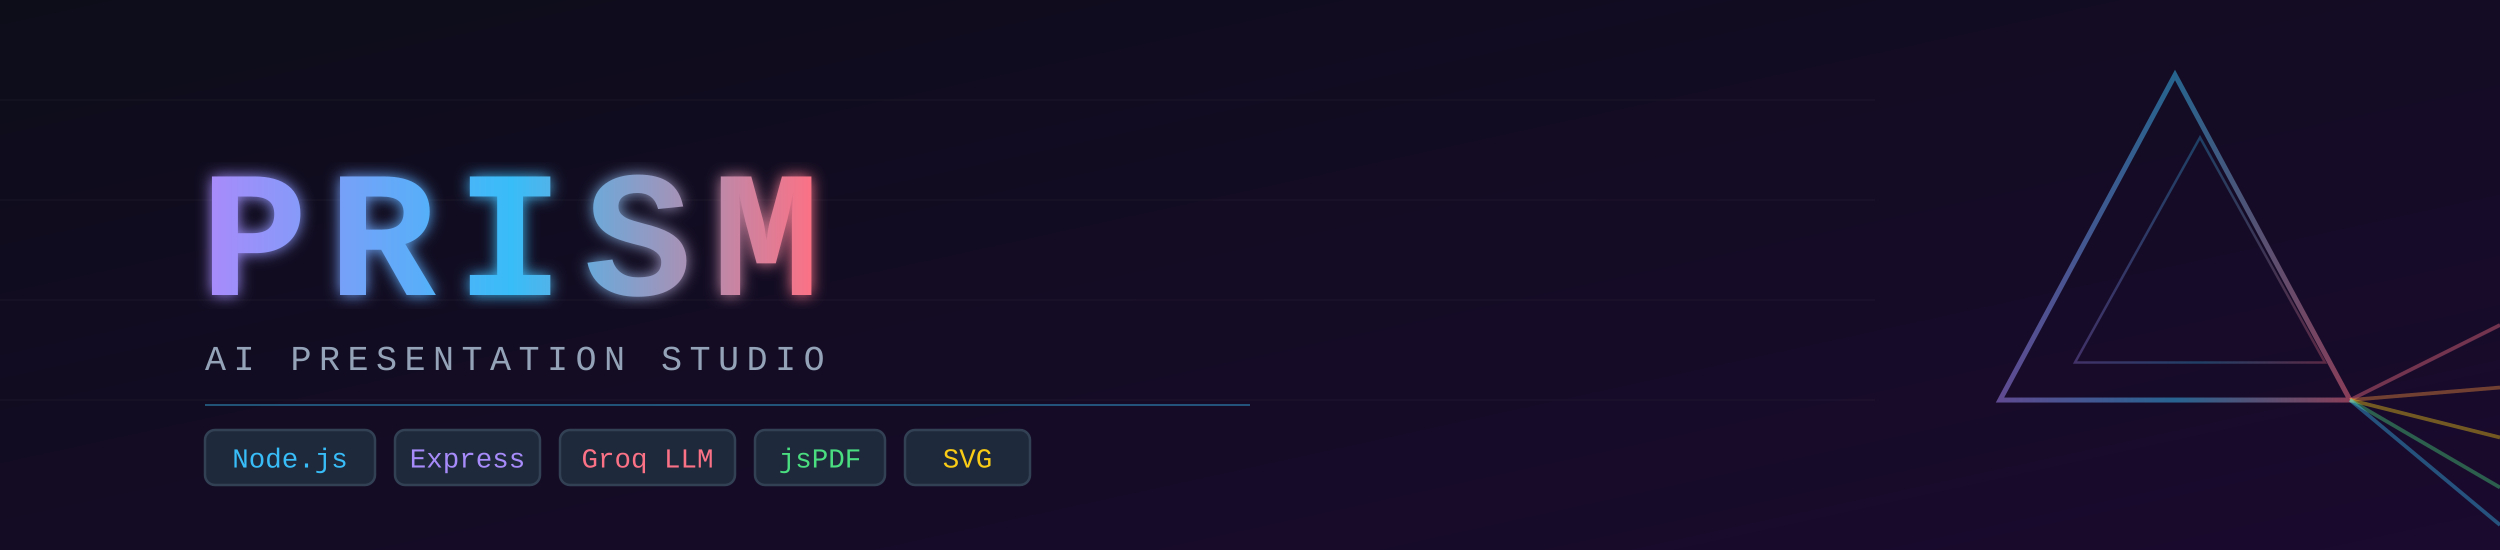
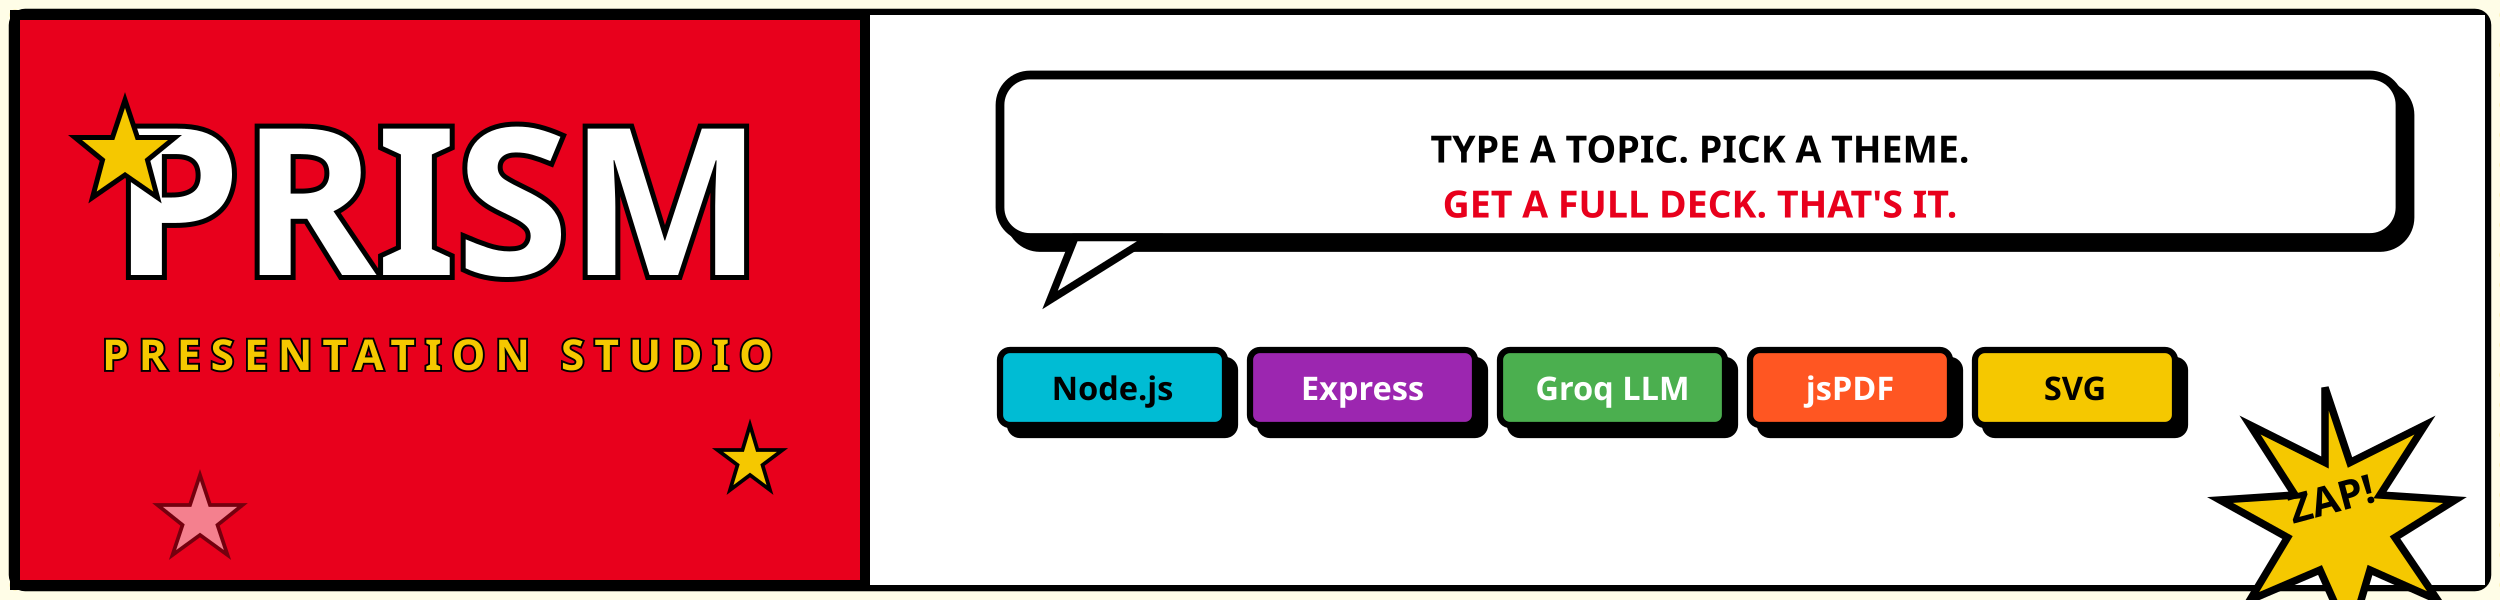
- <svg xmlns="http://www.w3.org/2000/svg" viewBox="0 0 1000 220" width="100%">
+ <svg xmlns="http://www.w3.org/2000/svg" viewBox="0 0 1000 240" width="100%">
  <defs>
-     <linearGradient id="bg-grad" x1="0%" y1="0%" x2="100%" y2="100%">
-       <stop offset="0%" style="stop-color:#0d0d1a;stop-opacity:1" />
-       <stop offset="100%" style="stop-color:#1a0a2e;stop-opacity:1" />
-     </linearGradient>
-     <linearGradient id="prism-grad" x1="0%" y1="0%" x2="100%" y2="0%">
-       <stop offset="0%" style="stop-color:#a78bfa" />
-       <stop offset="50%" style="stop-color:#38bdf8" />
-       <stop offset="100%" style="stop-color:#fb7185" />
-     </linearGradient>
-     <filter id="glow">
-       <feGaussianBlur stdDeviation="3" result="blur" />
-       <feMerge>
-         <feMergeNode in="blur" />
-         <feMergeNode in="SourceGraphic" />
-       </feMerge>
+     <pattern id="dots" x="0" y="0" width="12" height="12" patternUnits="userSpaceOnUse">
+       <circle cx="6" cy="6" r="2.2" fill="#f5c800" opacity="0.35" />
+     </pattern>
+     <filter id="pop-shadow" x="-5%" y="-5%" width="115%" height="125%">
+       <feDropShadow dx="4" dy="4" stdDeviation="0" flood-color="#000000" flood-opacity="1" />
    </filter>
  </defs>
-   <rect width="1000" height="220" fill="url(#bg-grad)" />
-   <polygon points="870,30 940,160 800,160" fill="none" stroke="url(#prism-grad)" stroke-width="2" opacity="0.5" />
-   <polygon points="880,55 930,145 830,145" fill="none" stroke="url(#prism-grad)" stroke-width="1" opacity="0.3" />
-   <line x1="940" y1="160" x2="1000" y2="130" stroke="#fb7185" stroke-width="1.5" opacity="0.4" />
-   <line x1="940" y1="160" x2="1000" y2="155" stroke="#fb923c" stroke-width="1.5" opacity="0.4" />
-   <line x1="940" y1="160" x2="1000" y2="175" stroke="#facc15" stroke-width="1.5" opacity="0.4" />
-   <line x1="940" y1="160" x2="1000" y2="195" stroke="#4ade80" stroke-width="1.5" opacity="0.4" />
-   <line x1="940" y1="160" x2="1000" y2="210" stroke="#38bdf8" stroke-width="1.5" opacity="0.4" />
-   <line x1="0" y1="40" x2="750" y2="40" stroke="#ffffff" stroke-width="0.3" opacity="0.05" />
-   <line x1="0" y1="80" x2="750" y2="80" stroke="#ffffff" stroke-width="0.3" opacity="0.05" />
-   <line x1="0" y1="120" x2="750" y2="120" stroke="#ffffff" stroke-width="0.3" opacity="0.05" />
-   <line x1="0" y1="160" x2="750" y2="160" stroke="#ffffff" stroke-width="0.3" opacity="0.05" />
-   <text x="80" y="118" font-family="'Courier New', Courier, monospace" font-size="72" font-weight="900" fill="url(#prism-grad)" filter="url(#glow)" letter-spacing="8">PRISM</text>
-   <text x="82" y="148" font-family="'Courier New', Courier, monospace" font-size="14" fill="#94a3b8" letter-spacing="3">AI PRESENTATION STUDIO</text>
-   <line x1="82" y1="162" x2="500" y2="162" stroke="#38bdf8" stroke-width="0.8" opacity="0.4" />
-   <g font-family="'Courier New', Courier, monospace" font-size="11" fill="#94a3b8">
-     <rect x="82" y="172" width="68" height="22" rx="4" fill="#1e293b" stroke="#334155" stroke-width="1" />
-     <text x="116" y="187" text-anchor="middle" fill="#38bdf8">Node.js</text>
-     <rect x="158" y="172" width="58" height="22" rx="4" fill="#1e293b" stroke="#334155" stroke-width="1" />
-     <text x="187" y="187" text-anchor="middle" fill="#a78bfa">Express</text>
-     <rect x="224" y="172" width="70" height="22" rx="4" fill="#1e293b" stroke="#334155" stroke-width="1" />
-     <text x="259" y="187" text-anchor="middle" fill="#fb7185">Groq LLM</text>
-     <rect x="302" y="172" width="52" height="22" rx="4" fill="#1e293b" stroke="#334155" stroke-width="1" />
-     <text x="328" y="187" text-anchor="middle" fill="#4ade80">jsPDF</text>
-     <rect x="362" y="172" width="50" height="22" rx="4" fill="#1e293b" stroke="#334155" stroke-width="1" />
-     <text x="387" y="187" text-anchor="middle" fill="#facc15">SVG</text>
+   <rect width="1000" height="240" fill="#fffde7" />
+   <rect width="1000" height="240" fill="url(#dots)" />
+   <rect x="6" y="6" width="988" height="228" fill="none" stroke="#000" stroke-width="5" rx="4" />
+   <rect x="6" y="6" width="340" height="228" fill="#e8001c" stroke="#000" stroke-width="4" />
+   <text x="175" y="110" font-family="'Arial Black', 'Impact', sans-serif" font-size="82" font-weight="900" fill="#fff" text-anchor="middle" stroke="#000" stroke-width="4" paint-order="stroke">PRISM</text>
+   <text x="175" y="148" font-family="'Arial Black', 'Impact', sans-serif" font-size="17" font-weight="900" fill="#f5c800" text-anchor="middle" letter-spacing="4" stroke="#000" stroke-width="1.5" paint-order="stroke">PRESENTATION STUDIO</text>
+   <polygon points="50,40 55,55 70,55 59,64 63,79 50,70 37,79 41,64 30,55 45,55" fill="#f5c800" stroke="#000" stroke-width="2" />
+   <polygon points="300,170 303,180 313,180 305,186 308,196 300,190 292,196 295,186 287,180 297,180" fill="#f5c800" stroke="#000" stroke-width="1.5" />
+   <polygon points="80,190 84,202 97,202 87,210 91,222 80,214 69,222 73,210 63,202 76,202" fill="#fff" stroke="#000" stroke-width="1.5" opacity="0.5" />
+   <polygon points="460,60 470,100 510,90 485,120 520,135 480,140 490,180 460,155 430,180 440,140 400,135 435,120 410,90 450,100" fill="#f5c800" stroke="#000" stroke-width="3" />
+   <text x="462" y="128" font-family="'Arial Black', Impact, sans-serif" font-size="22" font-weight="900" fill="#000" text-anchor="middle" stroke="#000" stroke-width="1">AI</text>
+   <rect x="346" y="6" width="648" height="228" fill="#ffffff" />
+   <rect x="400" y="30" width="560" height="65" rx="12" fill="#fff" stroke="#000" stroke-width="3.5" filter="url(#pop-shadow)" />
+   <polygon points="430,95 420,120 460,95" fill="#fff" stroke="#000" stroke-width="3" />
+   <text x="680" y="65" font-family="'Arial Black', Impact, sans-serif" font-size="15" font-weight="900" fill="#000" text-anchor="middle">TYPE A TOPIC. PICK A THEME.</text>
+   <text x="680" y="87" font-family="'Arial Black', Impact, sans-serif" font-size="15" font-weight="900" fill="#e8001c" text-anchor="middle">GET A FULL DECK. THAT'S IT.</text>
+   <g transform="translate(400,140)">
+     <rect x="0" y="0" width="90" height="30" fill="#00bcd4" stroke="#000" stroke-width="2.5" rx="4" filter="url(#pop-shadow)" />
+     <text x="45" y="20" font-family="'Arial Black', Impact, sans-serif" font-size="13" font-weight="900" fill="#000" text-anchor="middle">Node.js</text>
+     <rect x="100" y="0" width="90" height="30" fill="#9c27b0" stroke="#000" stroke-width="2.5" rx="4" filter="url(#pop-shadow)" />
+     <text x="145" y="20" font-family="'Arial Black', Impact, sans-serif" font-size="13" font-weight="900" fill="#fff" text-anchor="middle">Express</text>
+     <rect x="200" y="0" width="90" height="30" fill="#4caf50" stroke="#000" stroke-width="2.5" rx="4" filter="url(#pop-shadow)" />
+     <text x="245" y="20" font-family="'Arial Black', Impact, sans-serif" font-size="13" font-weight="900" fill="#fff" text-anchor="middle">Groq LLM</text>
+     <rect x="300" y="0" width="80" height="30" fill="#ff5722" stroke="#000" stroke-width="2.5" rx="4" filter="url(#pop-shadow)" />
+     <text x="340" y="20" font-family="'Arial Black', Impact, sans-serif" font-size="13" font-weight="900" fill="#fff" text-anchor="middle">jsPDF</text>
+     <rect x="390" y="0" width="80" height="30" fill="#f5c800" stroke="#000" stroke-width="2.5" rx="4" filter="url(#pop-shadow)" />
+     <text x="430" y="20" font-family="'Arial Black', Impact, sans-serif" font-size="13" font-weight="900" fill="#000" text-anchor="middle">SVG</text>
  </g>
+   <polygon points="930,155 940,185 970,170 952,198 982,200 958,215 975,240 948,228 940,255 928,228 900,240 915,215 888,200 918,198 900,170 930,185" fill="#f5c800" stroke="#000" stroke-width="3" />
+   <text x="934" y="205" font-family="'Arial Black', Impact, sans-serif" font-size="16" font-weight="900" fill="#000" text-anchor="middle" transform="rotate(-15,934,205)">ZAP!</text>
+   <line x1="346" y1="6" x2="346" y2="234" stroke="#000" stroke-width="4" />
</svg>
